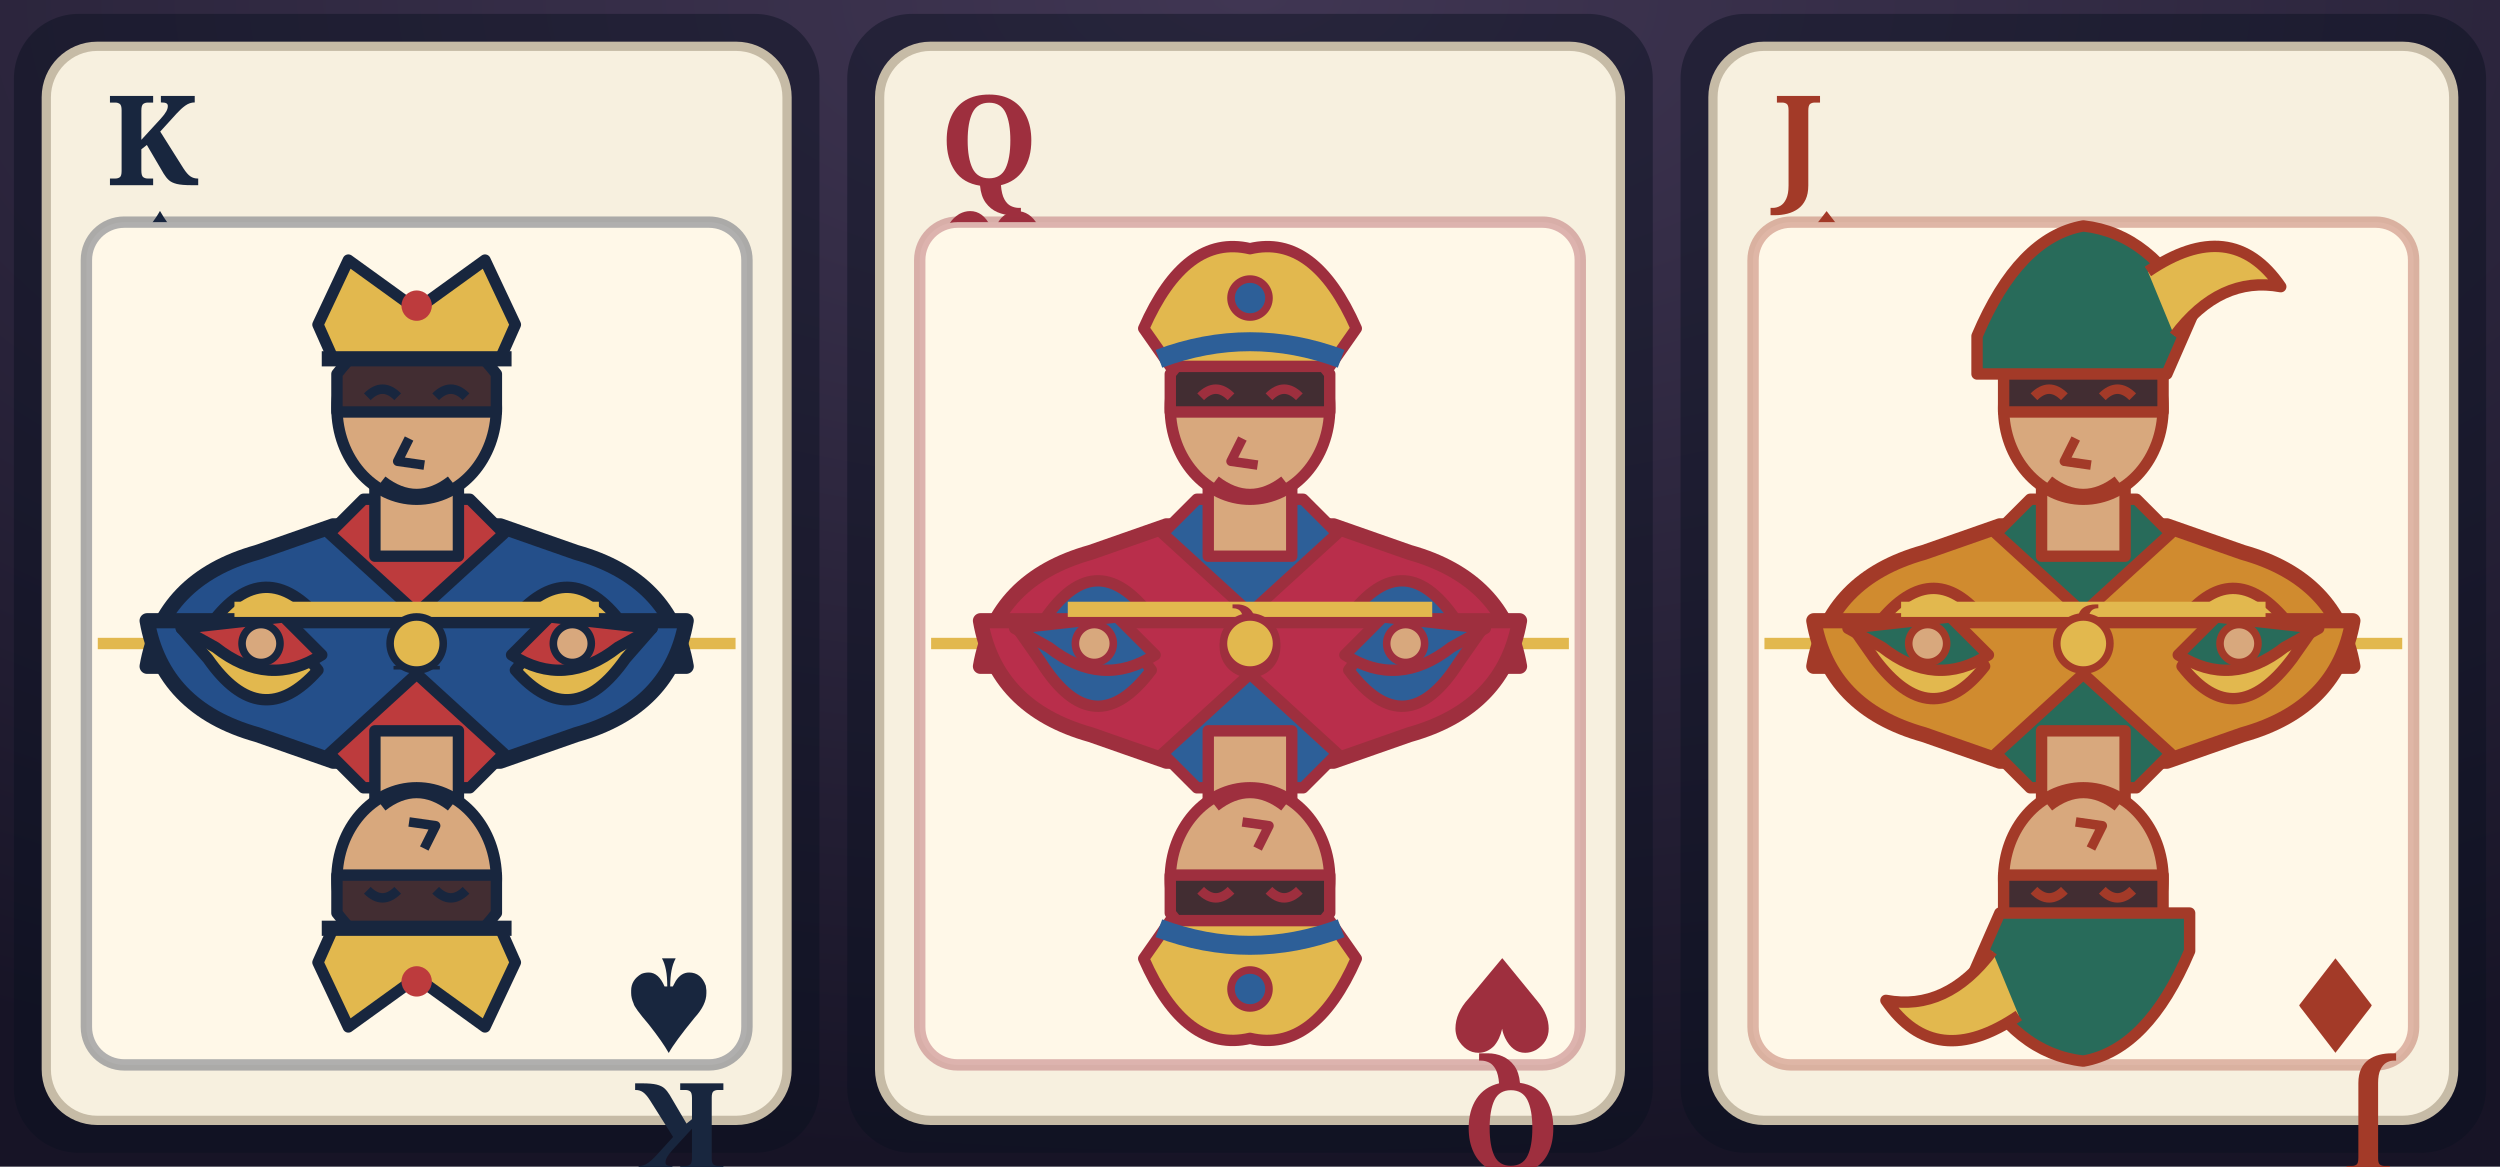
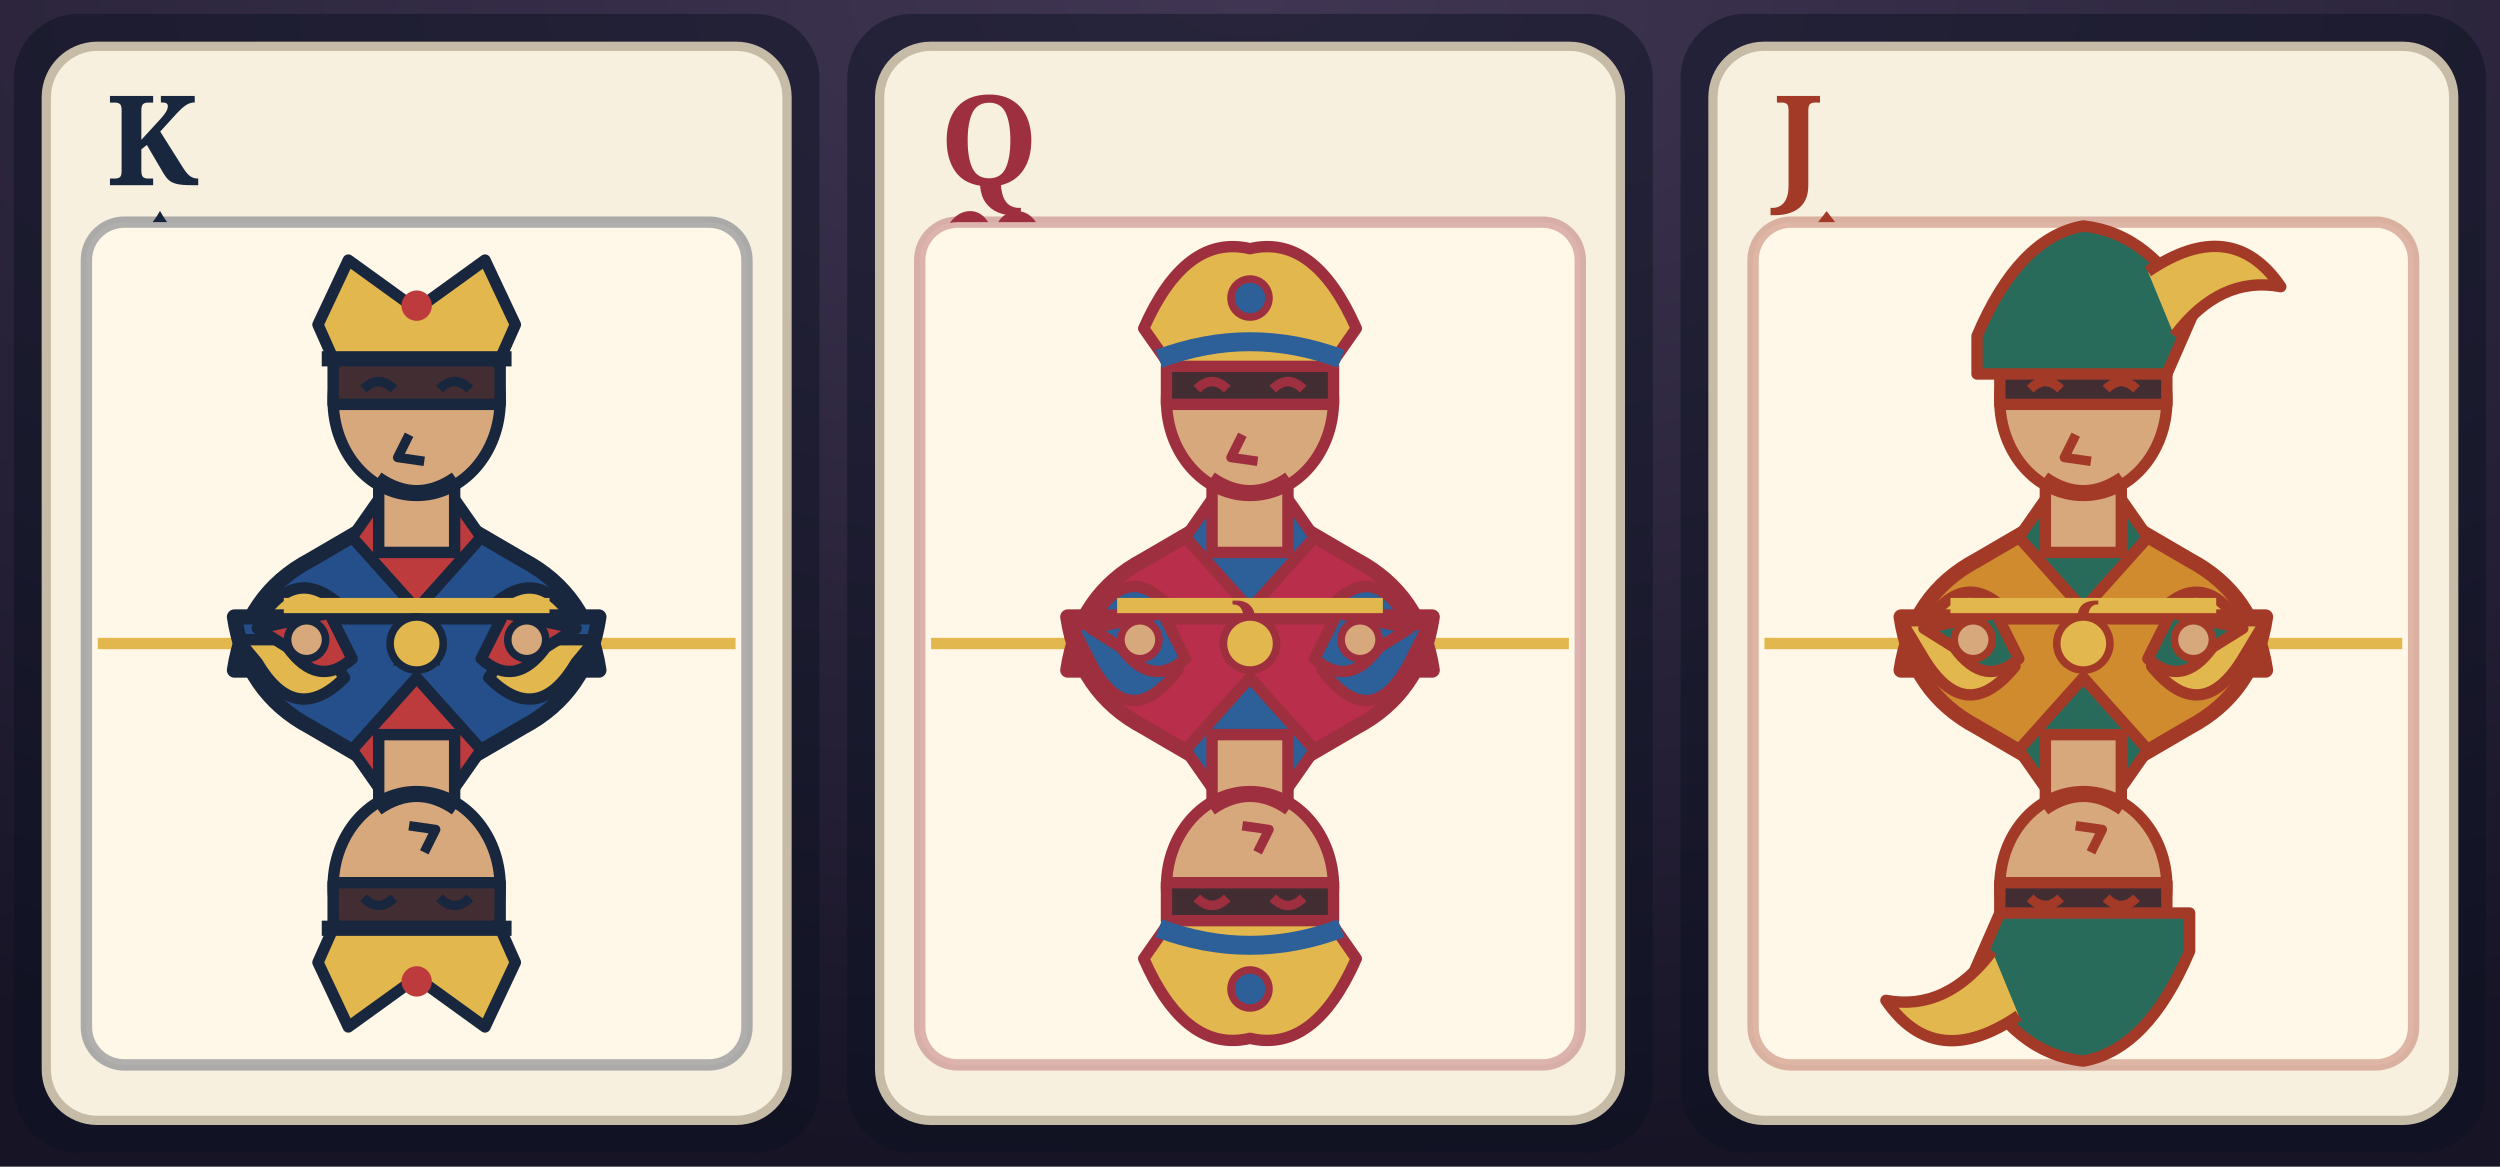
<svg xmlns="http://www.w3.org/2000/svg" width="540" height="252" viewBox="0 0 540 252">
  <defs>
    <radialGradient id="bg" cx="50%" cy="0%" r="100%">
      <stop stop-color="#403653" />
      <stop offset="1" stop-color="#171426" />
    </radialGradient>
  </defs>
  <rect width="100%" height="100%" fill="url(#bg)" />
  <g>
    <rect x="3" y="3" width="174" height="246" rx="14" fill="#0b1020" fill-opacity=".45" />
    <rect x="10" y="10" width="160" height="232" rx="11" fill="#f7f0df" stroke="#c6bba6" stroke-width="2" />
    <text x="23" y="40" fill="#18263e" font-family="Georgia,serif" font-size="27" font-weight="700">K</text>
    <text x="22" y="66" fill="#18263e" font-family="Georgia,serif" font-size="28">♠</text>
    <g transform="translate(90 139) scale(.82)">
      <rect x="-87" y="-111" width="174" height="222" rx="10" fill="#fff8e8" stroke="#18263e" stroke-opacity=".34" stroke-width="3" />
      <path d="M-84 0 H84" stroke="#e2b84e" stroke-width="3" />
      <g>
        <g stroke-linejoin="round">
-           <path d="M-71 6 Q-67 -17 -42 -24 L-22 -31 H22 L42 -24 Q67 -17 71 6Z" fill="#244f8a" stroke="#18263e" stroke-width="4" />
-           <path d="M-23 -29 L0 -8 23 -29 14 -38 H-14Z" fill="#bd3b3d" stroke="#18263e" stroke-width="3" />
-           <path d="M-11 -41 h22 v18 h-22z" fill="#d8a87d" stroke="#18263e" stroke-width="3" />
-           <ellipse cy="-62" rx="21" ry="24" fill="#d8a87d" stroke="#18263e" stroke-width="3" />
-           <path d="M-21 -71 q21 -27 42 0 v10 h-42z" fill="#422d32" stroke="#18263e" stroke-width="3" />
-           <path d="M-13 -65 q4 -4 8 0 M5 -65 q4 -4 8 0 M-2 -54 l-3 6 7 1 M-9 -43 q9 7 18 0" fill="none" stroke="#18263e" stroke-width="2.5" />
+           <path d="M-48 7 Q-45 -13 -28 -22 L-16 -29 H16 L28 -22 Q45 -13 48 7Z" fill="#244f8a" stroke="#18263e" stroke-width="4" />
+           <path d="M-17 -28 L0 -9 17 -28 10 -38 H-10Z" fill="#bd3b3d" stroke="#18263e" stroke-width="3" />
+           <path d="M-10 -42 h20 v18 h-20z" fill="#d8a87d" stroke="#18263e" stroke-width="3" />
+           <ellipse cy="-64" rx="22" ry="25" fill="#d8a87d" stroke="#18263e" stroke-width="3" />
+           <path d="M-22 -73 q22 -28 44 0 v10 h-44z" fill="#422d32" stroke="#18263e" stroke-width="3" />
+           <path d="M-14 -67 q4 -4 8 0 M6 -67 q4 -4 8 0 M-2 -55 l-3 6 7 1 M-10 -44 q10 7 20 0" fill="none" stroke="#18263e" stroke-width="2.5" />
          <path d="M-26 -84 l8 -17 18 13 18 -13 8 17 -4 9 h-44z" fill="#e2b84e" stroke="#18263e" stroke-width="3" />
          <path d="M-25 -75 h50" stroke="#18263e" stroke-width="4" />
          <circle cx="0" cy="-89" r="4" fill="#bd3b3d" />
-           <path d="M-55 -4 q14 -20 29 -3 l-9 11 h-27z M55 -4 q-14 -20 -29 -3 l9 11 h27z" fill="#e2b84e" stroke="#18263e" stroke-width="3" />
-           <path d="M-53 -1 Q-39 -12 -25 -3 L-35 7 -62 4Z M53 -1 Q39 -12 25 -3 L35 7 62 4Z" fill="#bd3b3d" stroke="#18263e" stroke-width="3" />
-           <circle cx="-41" cy="0" r="5" fill="#d8a87d" stroke="#18263e" stroke-width="2" />
-           <circle cx="41" cy="0" r="5" fill="#d8a87d" stroke="#18263e" stroke-width="2" />
-           <path d="M-48 9 H48" stroke="#e2b84e" stroke-width="4" />
-           <text y="6" text-anchor="middle" fill="#18263e" font-family="Georgia,serif" font-size="18" font-weight="700">K</text>
+           <path d="M-42 -5 q10 -17 23 -4 l-7 10 h-21z M42 -5 q-10 -17 -23 -4 l7 10 h21z" fill="#e2b84e" stroke="#18263e" stroke-width="3" />
+           <path d="M-34 -1 Q-26 -12 -17 -4 L-23 8 -42 4Z M34 -1 Q26 -12 17 -4 L23 8 42 4Z" fill="#bd3b3d" stroke="#18263e" stroke-width="3" />
+           <circle cx="-29" cy="1" r="5" fill="#d8a87d" stroke="#18263e" stroke-width="2" />
+           <circle cx="29" cy="1" r="5" fill="#d8a87d" stroke="#18263e" stroke-width="2" />
+           <path d="M-35 10 H35" stroke="#e2b84e" stroke-width="4" />
+           <text y="7" text-anchor="middle" fill="#18263e" font-family="Georgia,serif" font-size="18" font-weight="700">K</text>
        </g>
      </g>
      <g transform="rotate(180)">
        <g stroke-linejoin="round">
-           <path d="M-71 6 Q-67 -17 -42 -24 L-22 -31 H22 L42 -24 Q67 -17 71 6Z" fill="#244f8a" stroke="#18263e" stroke-width="4" />
-           <path d="M-23 -29 L0 -8 23 -29 14 -38 H-14Z" fill="#bd3b3d" stroke="#18263e" stroke-width="3" />
-           <path d="M-11 -41 h22 v18 h-22z" fill="#d8a87d" stroke="#18263e" stroke-width="3" />
-           <ellipse cy="-62" rx="21" ry="24" fill="#d8a87d" stroke="#18263e" stroke-width="3" />
-           <path d="M-21 -71 q21 -27 42 0 v10 h-42z" fill="#422d32" stroke="#18263e" stroke-width="3" />
-           <path d="M-13 -65 q4 -4 8 0 M5 -65 q4 -4 8 0 M-2 -54 l-3 6 7 1 M-9 -43 q9 7 18 0" fill="none" stroke="#18263e" stroke-width="2.5" />
+           <path d="M-48 7 Q-45 -13 -28 -22 L-16 -29 H16 L28 -22 Q45 -13 48 7Z" fill="#244f8a" stroke="#18263e" stroke-width="4" />
+           <path d="M-17 -28 L0 -9 17 -28 10 -38 H-10Z" fill="#bd3b3d" stroke="#18263e" stroke-width="3" />
+           <path d="M-10 -42 h20 v18 h-20z" fill="#d8a87d" stroke="#18263e" stroke-width="3" />
+           <ellipse cy="-64" rx="22" ry="25" fill="#d8a87d" stroke="#18263e" stroke-width="3" />
+           <path d="M-22 -73 q22 -28 44 0 v10 h-44z" fill="#422d32" stroke="#18263e" stroke-width="3" />
+           <path d="M-14 -67 q4 -4 8 0 M6 -67 q4 -4 8 0 M-2 -55 l-3 6 7 1 M-10 -44 q10 7 20 0" fill="none" stroke="#18263e" stroke-width="2.5" />
          <path d="M-26 -84 l8 -17 18 13 18 -13 8 17 -4 9 h-44z" fill="#e2b84e" stroke="#18263e" stroke-width="3" />
          <path d="M-25 -75 h50" stroke="#18263e" stroke-width="4" />
          <circle cx="0" cy="-89" r="4" fill="#bd3b3d" />
-           <path d="M-55 -4 q14 -20 29 -3 l-9 11 h-27z M55 -4 q-14 -20 -29 -3 l9 11 h27z" fill="#e2b84e" stroke="#18263e" stroke-width="3" />
-           <path d="M-53 -1 Q-39 -12 -25 -3 L-35 7 -62 4Z M53 -1 Q39 -12 25 -3 L35 7 62 4Z" fill="#bd3b3d" stroke="#18263e" stroke-width="3" />
-           <circle cx="-41" cy="0" r="5" fill="#d8a87d" stroke="#18263e" stroke-width="2" />
-           <circle cx="41" cy="0" r="5" fill="#d8a87d" stroke="#18263e" stroke-width="2" />
-           <path d="M-48 9 H48" stroke="#e2b84e" stroke-width="4" />
-           <text y="6" text-anchor="middle" fill="#18263e" font-family="Georgia,serif" font-size="18" font-weight="700">K</text>
+           <path d="M-42 -5 q10 -17 23 -4 l-7 10 h-21z M42 -5 q-10 -17 -23 -4 l7 10 h21z" fill="#e2b84e" stroke="#18263e" stroke-width="3" />
+           <path d="M-34 -1 Q-26 -12 -17 -4 L-23 8 -42 4Z M34 -1 Q26 -12 17 -4 L23 8 42 4Z" fill="#bd3b3d" stroke="#18263e" stroke-width="3" />
+           <circle cx="-29" cy="1" r="5" fill="#d8a87d" stroke="#18263e" stroke-width="2" />
+           <circle cx="29" cy="1" r="5" fill="#d8a87d" stroke="#18263e" stroke-width="2" />
+           <path d="M-35 10 H35" stroke="#e2b84e" stroke-width="4" />
+           <text y="7" text-anchor="middle" fill="#18263e" font-family="Georgia,serif" font-size="18" font-weight="700">K</text>
        </g>
      </g>
      <circle cy="0" r="7" fill="#e2b84e" stroke="#18263e" stroke-width="2" />
-     </g>
-     <g transform="translate(157 234) rotate(180)">
-       <text fill="#18263e" font-family="Georgia,serif" font-size="27" font-weight="700">K</text>
-       <text y="27" fill="#18263e" font-family="Georgia,serif" font-size="28">♠</text>
    </g>
  </g>
  <g>
    <rect x="183" y="3" width="174" height="246" rx="14" fill="#0b1020" fill-opacity=".45" />
    <rect x="190" y="10" width="160" height="232" rx="11" fill="#f7f0df" stroke="#c6bba6" stroke-width="2" />
    <text x="203" y="40" fill="#9e2f3e" font-family="Georgia,serif" font-size="27" font-weight="700">Q</text>
    <text x="202" y="66" fill="#9e2f3e" font-family="Georgia,serif" font-size="28">♥</text>
    <g transform="translate(270 139) scale(.82)">
      <rect x="-87" y="-111" width="174" height="222" rx="10" fill="#fff8e8" stroke="#9e2f3e" stroke-opacity=".34" stroke-width="3" />
      <path d="M-84 0 H84" stroke="#e2b84e" stroke-width="3" />
      <g>
        <g stroke-linejoin="round">
-           <path d="M-71 6 Q-67 -17 -42 -24 L-22 -31 H22 L42 -24 Q67 -17 71 6Z" fill="#b92e4b" stroke="#9e2f3e" stroke-width="4" />
-           <path d="M-23 -29 L0 -8 23 -29 14 -38 H-14Z" fill="#2d5f98" stroke="#9e2f3e" stroke-width="3" />
-           <path d="M-11 -41 h22 v18 h-22z" fill="#d8a87d" stroke="#9e2f3e" stroke-width="3" />
-           <ellipse cy="-62" rx="21" ry="24" fill="#d8a87d" stroke="#9e2f3e" stroke-width="3" />
-           <path d="M-21 -71 q21 -27 42 0 v10 h-42z" fill="#422d32" stroke="#9e2f3e" stroke-width="3" />
-           <path d="M-13 -65 q4 -4 8 0 M5 -65 q4 -4 8 0 M-2 -54 l-3 6 7 1 M-9 -43 q9 7 18 0" fill="none" stroke="#9e2f3e" stroke-width="2.5" />
+           <path d="M-48 7 Q-45 -13 -28 -22 L-16 -29 H16 L28 -22 Q45 -13 48 7Z" fill="#b92e4b" stroke="#9e2f3e" stroke-width="4" />
+           <path d="M-17 -28 L0 -9 17 -28 10 -38 H-10Z" fill="#2d5f98" stroke="#9e2f3e" stroke-width="3" />
+           <path d="M-10 -42 h20 v18 h-20z" fill="#d8a87d" stroke="#9e2f3e" stroke-width="3" />
+           <ellipse cy="-64" rx="22" ry="25" fill="#d8a87d" stroke="#9e2f3e" stroke-width="3" />
+           <path d="M-22 -73 q22 -28 44 0 v10 h-44z" fill="#422d32" stroke="#9e2f3e" stroke-width="3" />
+           <path d="M-14 -67 q4 -4 8 0 M6 -67 q4 -4 8 0 M-2 -55 l-3 6 7 1 M-10 -44 q10 7 20 0" fill="none" stroke="#9e2f3e" stroke-width="2.5" />
          <path d="M-28 -83 q11 -25 28 -21 q17 -4 28 21 l-7 10 h-42z" fill="#e2b84e" stroke="#9e2f3e" stroke-width="3" />
          <path d="M-24 -75 q24 -9 48 0" fill="none" stroke="#2d5f98" stroke-width="5" />
          <circle cx="0" cy="-91" r="5" fill="#2d5f98" stroke="#9e2f3e" stroke-width="2" />
-           <path d="M-55 -5 q14 -22 29 -2 l-9 12 h-27z M55 -5 q-14 -22 -29 -2 l9 12 h27z" fill="#2d5f98" stroke="#9e2f3e" stroke-width="3" />
-           <circle cy="-1" r="7" fill="#e2b84e" stroke="#9e2f3e" stroke-width="2" />
-           <path d="M-53 -1 Q-39 -12 -25 -3 L-35 7 -62 4Z M53 -1 Q39 -12 25 -3 L35 7 62 4Z" fill="#2d5f98" stroke="#9e2f3e" stroke-width="3" />
-           <circle cx="-41" cy="0" r="5" fill="#d8a87d" stroke="#9e2f3e" stroke-width="2" />
-           <circle cx="41" cy="0" r="5" fill="#d8a87d" stroke="#9e2f3e" stroke-width="2" />
-           <path d="M-48 9 H48" stroke="#e2b84e" stroke-width="4" />
-           <text y="6" text-anchor="middle" fill="#9e2f3e" font-family="Georgia,serif" font-size="18" font-weight="700">Q</text>
+           <path d="M-42 -5 q10 -19 23 -2 l-7 12 h-21z M42 -5 q-10 -19 -23 -2 l7 12 h21z" fill="#2d5f98" stroke="#9e2f3e" stroke-width="3" />
+           <circle cy="-1" r="6" fill="#e2b84e" stroke="#9e2f3e" stroke-width="2" />
+           <path d="M-34 -1 Q-26 -12 -17 -4 L-23 8 -42 4Z M34 -1 Q26 -12 17 -4 L23 8 42 4Z" fill="#2d5f98" stroke="#9e2f3e" stroke-width="3" />
+           <circle cx="-29" cy="1" r="5" fill="#d8a87d" stroke="#9e2f3e" stroke-width="2" />
+           <circle cx="29" cy="1" r="5" fill="#d8a87d" stroke="#9e2f3e" stroke-width="2" />
+           <path d="M-35 10 H35" stroke="#e2b84e" stroke-width="4" />
+           <text y="7" text-anchor="middle" fill="#9e2f3e" font-family="Georgia,serif" font-size="18" font-weight="700">Q</text>
        </g>
      </g>
      <g transform="rotate(180)">
        <g stroke-linejoin="round">
-           <path d="M-71 6 Q-67 -17 -42 -24 L-22 -31 H22 L42 -24 Q67 -17 71 6Z" fill="#b92e4b" stroke="#9e2f3e" stroke-width="4" />
-           <path d="M-23 -29 L0 -8 23 -29 14 -38 H-14Z" fill="#2d5f98" stroke="#9e2f3e" stroke-width="3" />
-           <path d="M-11 -41 h22 v18 h-22z" fill="#d8a87d" stroke="#9e2f3e" stroke-width="3" />
-           <ellipse cy="-62" rx="21" ry="24" fill="#d8a87d" stroke="#9e2f3e" stroke-width="3" />
-           <path d="M-21 -71 q21 -27 42 0 v10 h-42z" fill="#422d32" stroke="#9e2f3e" stroke-width="3" />
-           <path d="M-13 -65 q4 -4 8 0 M5 -65 q4 -4 8 0 M-2 -54 l-3 6 7 1 M-9 -43 q9 7 18 0" fill="none" stroke="#9e2f3e" stroke-width="2.5" />
+           <path d="M-48 7 Q-45 -13 -28 -22 L-16 -29 H16 L28 -22 Q45 -13 48 7Z" fill="#b92e4b" stroke="#9e2f3e" stroke-width="4" />
+           <path d="M-17 -28 L0 -9 17 -28 10 -38 H-10Z" fill="#2d5f98" stroke="#9e2f3e" stroke-width="3" />
+           <path d="M-10 -42 h20 v18 h-20z" fill="#d8a87d" stroke="#9e2f3e" stroke-width="3" />
+           <ellipse cy="-64" rx="22" ry="25" fill="#d8a87d" stroke="#9e2f3e" stroke-width="3" />
+           <path d="M-22 -73 q22 -28 44 0 v10 h-44z" fill="#422d32" stroke="#9e2f3e" stroke-width="3" />
+           <path d="M-14 -67 q4 -4 8 0 M6 -67 q4 -4 8 0 M-2 -55 l-3 6 7 1 M-10 -44 q10 7 20 0" fill="none" stroke="#9e2f3e" stroke-width="2.5" />
          <path d="M-28 -83 q11 -25 28 -21 q17 -4 28 21 l-7 10 h-42z" fill="#e2b84e" stroke="#9e2f3e" stroke-width="3" />
          <path d="M-24 -75 q24 -9 48 0" fill="none" stroke="#2d5f98" stroke-width="5" />
          <circle cx="0" cy="-91" r="5" fill="#2d5f98" stroke="#9e2f3e" stroke-width="2" />
-           <path d="M-55 -5 q14 -22 29 -2 l-9 12 h-27z M55 -5 q-14 -22 -29 -2 l9 12 h27z" fill="#2d5f98" stroke="#9e2f3e" stroke-width="3" />
-           <circle cy="-1" r="7" fill="#e2b84e" stroke="#9e2f3e" stroke-width="2" />
-           <path d="M-53 -1 Q-39 -12 -25 -3 L-35 7 -62 4Z M53 -1 Q39 -12 25 -3 L35 7 62 4Z" fill="#2d5f98" stroke="#9e2f3e" stroke-width="3" />
-           <circle cx="-41" cy="0" r="5" fill="#d8a87d" stroke="#9e2f3e" stroke-width="2" />
-           <circle cx="41" cy="0" r="5" fill="#d8a87d" stroke="#9e2f3e" stroke-width="2" />
-           <path d="M-48 9 H48" stroke="#e2b84e" stroke-width="4" />
-           <text y="6" text-anchor="middle" fill="#9e2f3e" font-family="Georgia,serif" font-size="18" font-weight="700">Q</text>
+           <path d="M-42 -5 q10 -19 23 -2 l-7 12 h-21z M42 -5 q-10 -19 -23 -2 l7 12 h21z" fill="#2d5f98" stroke="#9e2f3e" stroke-width="3" />
+           <circle cy="-1" r="6" fill="#e2b84e" stroke="#9e2f3e" stroke-width="2" />
+           <path d="M-34 -1 Q-26 -12 -17 -4 L-23 8 -42 4Z M34 -1 Q26 -12 17 -4 L23 8 42 4Z" fill="#2d5f98" stroke="#9e2f3e" stroke-width="3" />
+           <circle cx="-29" cy="1" r="5" fill="#d8a87d" stroke="#9e2f3e" stroke-width="2" />
+           <circle cx="29" cy="1" r="5" fill="#d8a87d" stroke="#9e2f3e" stroke-width="2" />
+           <path d="M-35 10 H35" stroke="#e2b84e" stroke-width="4" />
+           <text y="7" text-anchor="middle" fill="#9e2f3e" font-family="Georgia,serif" font-size="18" font-weight="700">Q</text>
        </g>
      </g>
      <circle cy="0" r="7" fill="#e2b84e" stroke="#9e2f3e" stroke-width="2" />
-     </g>
-     <g transform="translate(337 234) rotate(180)">
-       <text fill="#9e2f3e" font-family="Georgia,serif" font-size="27" font-weight="700">Q</text>
-       <text y="27" fill="#9e2f3e" font-family="Georgia,serif" font-size="28">♥</text>
    </g>
  </g>
  <g>
    <rect x="363" y="3" width="174" height="246" rx="14" fill="#0b1020" fill-opacity=".45" />
    <rect x="370" y="10" width="160" height="232" rx="11" fill="#f7f0df" stroke="#c6bba6" stroke-width="2" />
    <text x="383" y="40" fill="#a33a28" font-family="Georgia,serif" font-size="27" font-weight="700">J</text>
    <text x="382" y="66" fill="#a33a28" font-family="Georgia,serif" font-size="28">♦</text>
    <g transform="translate(450 139) scale(.82)">
      <rect x="-87" y="-111" width="174" height="222" rx="10" fill="#fff8e8" stroke="#a33a28" stroke-opacity=".34" stroke-width="3" />
      <path d="M-84 0 H84" stroke="#e2b84e" stroke-width="3" />
      <g>
        <g stroke-linejoin="round">
-           <path d="M-71 6 Q-67 -17 -42 -24 L-22 -31 H22 L42 -24 Q67 -17 71 6Z" fill="#d08b2f" stroke="#a33a28" stroke-width="4" />
-           <path d="M-23 -29 L0 -8 23 -29 14 -38 H-14Z" fill="#286b5a" stroke="#a33a28" stroke-width="3" />
-           <path d="M-11 -41 h22 v18 h-22z" fill="#d8a87d" stroke="#a33a28" stroke-width="3" />
-           <ellipse cy="-62" rx="21" ry="24" fill="#d8a87d" stroke="#a33a28" stroke-width="3" />
-           <path d="M-21 -71 q21 -27 42 0 v10 h-42z" fill="#422d32" stroke="#a33a28" stroke-width="3" />
-           <path d="M-13 -65 q4 -4 8 0 M5 -65 q4 -4 8 0 M-2 -54 l-3 6 7 1 M-9 -43 q9 7 18 0" fill="none" stroke="#a33a28" stroke-width="2.5" />
+           <path d="M-48 7 Q-45 -13 -28 -22 L-16 -29 H16 L28 -22 Q45 -13 48 7Z" fill="#d08b2f" stroke="#a33a28" stroke-width="4" />
+           <path d="M-17 -28 L0 -9 17 -28 10 -38 H-10Z" fill="#286b5a" stroke="#a33a28" stroke-width="3" />
+           <path d="M-10 -42 h20 v18 h-20z" fill="#d8a87d" stroke="#a33a28" stroke-width="3" />
+           <ellipse cy="-64" rx="22" ry="25" fill="#d8a87d" stroke="#a33a28" stroke-width="3" />
+           <path d="M-22 -73 q22 -28 44 0 v10 h-44z" fill="#422d32" stroke="#a33a28" stroke-width="3" />
+           <path d="M-14 -67 q4 -4 8 0 M6 -67 q4 -4 8 0 M-2 -55 l-3 6 7 1 M-10 -44 q10 7 20 0" fill="none" stroke="#a33a28" stroke-width="2.5" />
          <path d="M-28 -81 q11 -26 28 -29 q18 2 29 23 l-7 16 h-50z" fill="#286b5a" stroke="#a33a28" stroke-width="3" />
          <path d="M17 -98 q22 -15 35 4 q-16 -3 -28 13" fill="#e2b84e" stroke="#a33a28" stroke-width="3" />
-           <path d="M-55 -4 q15 -20 29 -2 l-8 12 h-28z M55 -4 q-15 -20 -29 -2 l8 12 h28z" fill="#e2b84e" stroke="#a33a28" stroke-width="3" />
-           <path d="M-53 -1 Q-39 -12 -25 -3 L-35 7 -62 4Z M53 -1 Q39 -12 25 -3 L35 7 62 4Z" fill="#286b5a" stroke="#a33a28" stroke-width="3" />
-           <circle cx="-41" cy="0" r="5" fill="#d8a87d" stroke="#a33a28" stroke-width="2" />
-           <circle cx="41" cy="0" r="5" fill="#d8a87d" stroke="#a33a28" stroke-width="2" />
-           <path d="M-48 9 H48" stroke="#e2b84e" stroke-width="4" />
-           <text y="6" text-anchor="middle" fill="#a33a28" font-family="Georgia,serif" font-size="18" font-weight="700">J</text>
+           <path d="M-42 -4 q11 -18 24 -2 l-7 12 h-23z M42 -4 q-11 -18 -24 -2 l7 12 h23z" fill="#e2b84e" stroke="#a33a28" stroke-width="3" />
+           <path d="M-34 -1 Q-26 -12 -17 -4 L-23 8 -42 4Z M34 -1 Q26 -12 17 -4 L23 8 42 4Z" fill="#286b5a" stroke="#a33a28" stroke-width="3" />
+           <circle cx="-29" cy="1" r="5" fill="#d8a87d" stroke="#a33a28" stroke-width="2" />
+           <circle cx="29" cy="1" r="5" fill="#d8a87d" stroke="#a33a28" stroke-width="2" />
+           <path d="M-35 10 H35" stroke="#e2b84e" stroke-width="4" />
+           <text y="7" text-anchor="middle" fill="#a33a28" font-family="Georgia,serif" font-size="18" font-weight="700">J</text>
        </g>
      </g>
      <g transform="rotate(180)">
        <g stroke-linejoin="round">
-           <path d="M-71 6 Q-67 -17 -42 -24 L-22 -31 H22 L42 -24 Q67 -17 71 6Z" fill="#d08b2f" stroke="#a33a28" stroke-width="4" />
-           <path d="M-23 -29 L0 -8 23 -29 14 -38 H-14Z" fill="#286b5a" stroke="#a33a28" stroke-width="3" />
-           <path d="M-11 -41 h22 v18 h-22z" fill="#d8a87d" stroke="#a33a28" stroke-width="3" />
-           <ellipse cy="-62" rx="21" ry="24" fill="#d8a87d" stroke="#a33a28" stroke-width="3" />
-           <path d="M-21 -71 q21 -27 42 0 v10 h-42z" fill="#422d32" stroke="#a33a28" stroke-width="3" />
-           <path d="M-13 -65 q4 -4 8 0 M5 -65 q4 -4 8 0 M-2 -54 l-3 6 7 1 M-9 -43 q9 7 18 0" fill="none" stroke="#a33a28" stroke-width="2.5" />
+           <path d="M-48 7 Q-45 -13 -28 -22 L-16 -29 H16 L28 -22 Q45 -13 48 7Z" fill="#d08b2f" stroke="#a33a28" stroke-width="4" />
+           <path d="M-17 -28 L0 -9 17 -28 10 -38 H-10Z" fill="#286b5a" stroke="#a33a28" stroke-width="3" />
+           <path d="M-10 -42 h20 v18 h-20z" fill="#d8a87d" stroke="#a33a28" stroke-width="3" />
+           <ellipse cy="-64" rx="22" ry="25" fill="#d8a87d" stroke="#a33a28" stroke-width="3" />
+           <path d="M-22 -73 q22 -28 44 0 v10 h-44z" fill="#422d32" stroke="#a33a28" stroke-width="3" />
+           <path d="M-14 -67 q4 -4 8 0 M6 -67 q4 -4 8 0 M-2 -55 l-3 6 7 1 M-10 -44 q10 7 20 0" fill="none" stroke="#a33a28" stroke-width="2.5" />
          <path d="M-28 -81 q11 -26 28 -29 q18 2 29 23 l-7 16 h-50z" fill="#286b5a" stroke="#a33a28" stroke-width="3" />
          <path d="M17 -98 q22 -15 35 4 q-16 -3 -28 13" fill="#e2b84e" stroke="#a33a28" stroke-width="3" />
-           <path d="M-55 -4 q15 -20 29 -2 l-8 12 h-28z M55 -4 q-15 -20 -29 -2 l8 12 h28z" fill="#e2b84e" stroke="#a33a28" stroke-width="3" />
-           <path d="M-53 -1 Q-39 -12 -25 -3 L-35 7 -62 4Z M53 -1 Q39 -12 25 -3 L35 7 62 4Z" fill="#286b5a" stroke="#a33a28" stroke-width="3" />
-           <circle cx="-41" cy="0" r="5" fill="#d8a87d" stroke="#a33a28" stroke-width="2" />
-           <circle cx="41" cy="0" r="5" fill="#d8a87d" stroke="#a33a28" stroke-width="2" />
-           <path d="M-48 9 H48" stroke="#e2b84e" stroke-width="4" />
-           <text y="6" text-anchor="middle" fill="#a33a28" font-family="Georgia,serif" font-size="18" font-weight="700">J</text>
+           <path d="M-42 -4 q11 -18 24 -2 l-7 12 h-23z M42 -4 q-11 -18 -24 -2 l7 12 h23z" fill="#e2b84e" stroke="#a33a28" stroke-width="3" />
+           <path d="M-34 -1 Q-26 -12 -17 -4 L-23 8 -42 4Z M34 -1 Q26 -12 17 -4 L23 8 42 4Z" fill="#286b5a" stroke="#a33a28" stroke-width="3" />
+           <circle cx="-29" cy="1" r="5" fill="#d8a87d" stroke="#a33a28" stroke-width="2" />
+           <circle cx="29" cy="1" r="5" fill="#d8a87d" stroke="#a33a28" stroke-width="2" />
+           <path d="M-35 10 H35" stroke="#e2b84e" stroke-width="4" />
+           <text y="7" text-anchor="middle" fill="#a33a28" font-family="Georgia,serif" font-size="18" font-weight="700">J</text>
        </g>
      </g>
      <circle cy="0" r="7" fill="#e2b84e" stroke="#a33a28" stroke-width="2" />
    </g>
-     <g transform="translate(517 234) rotate(180)">
-       <text fill="#a33a28" font-family="Georgia,serif" font-size="27" font-weight="700">J</text>
-       <text y="27" fill="#a33a28" font-family="Georgia,serif" font-size="28">♦</text>
-     </g>
  </g>
</svg>
